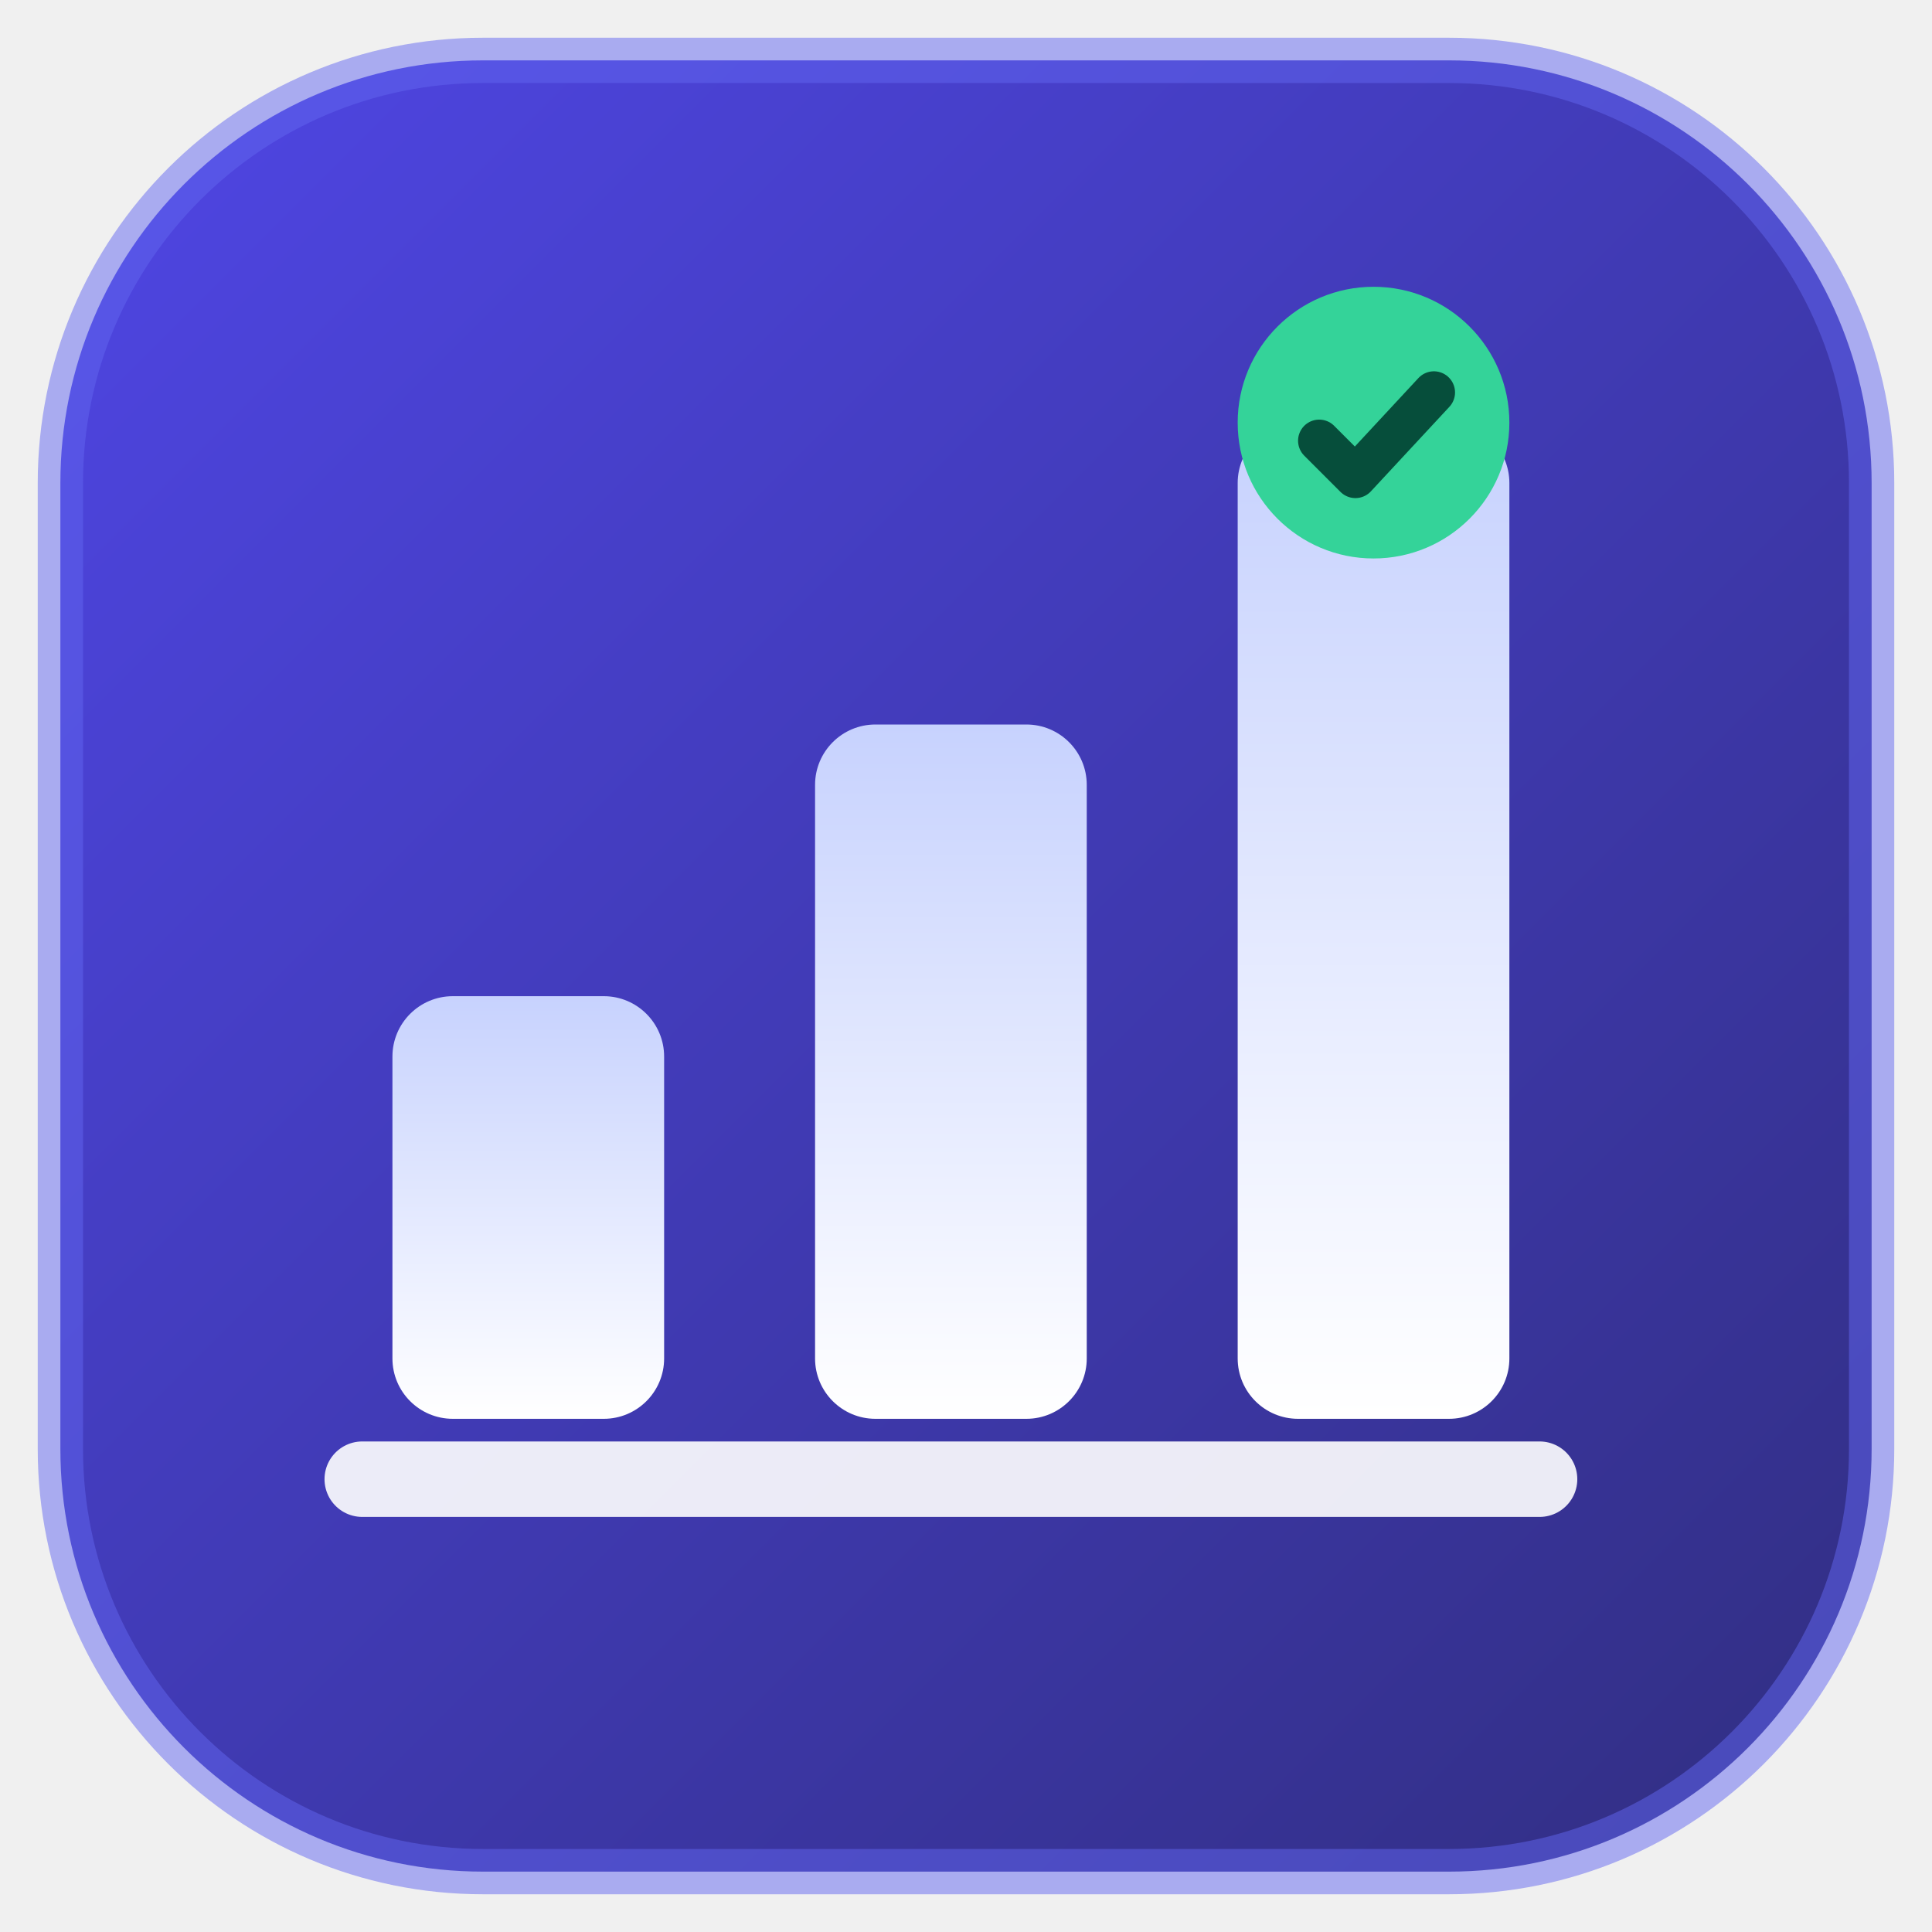
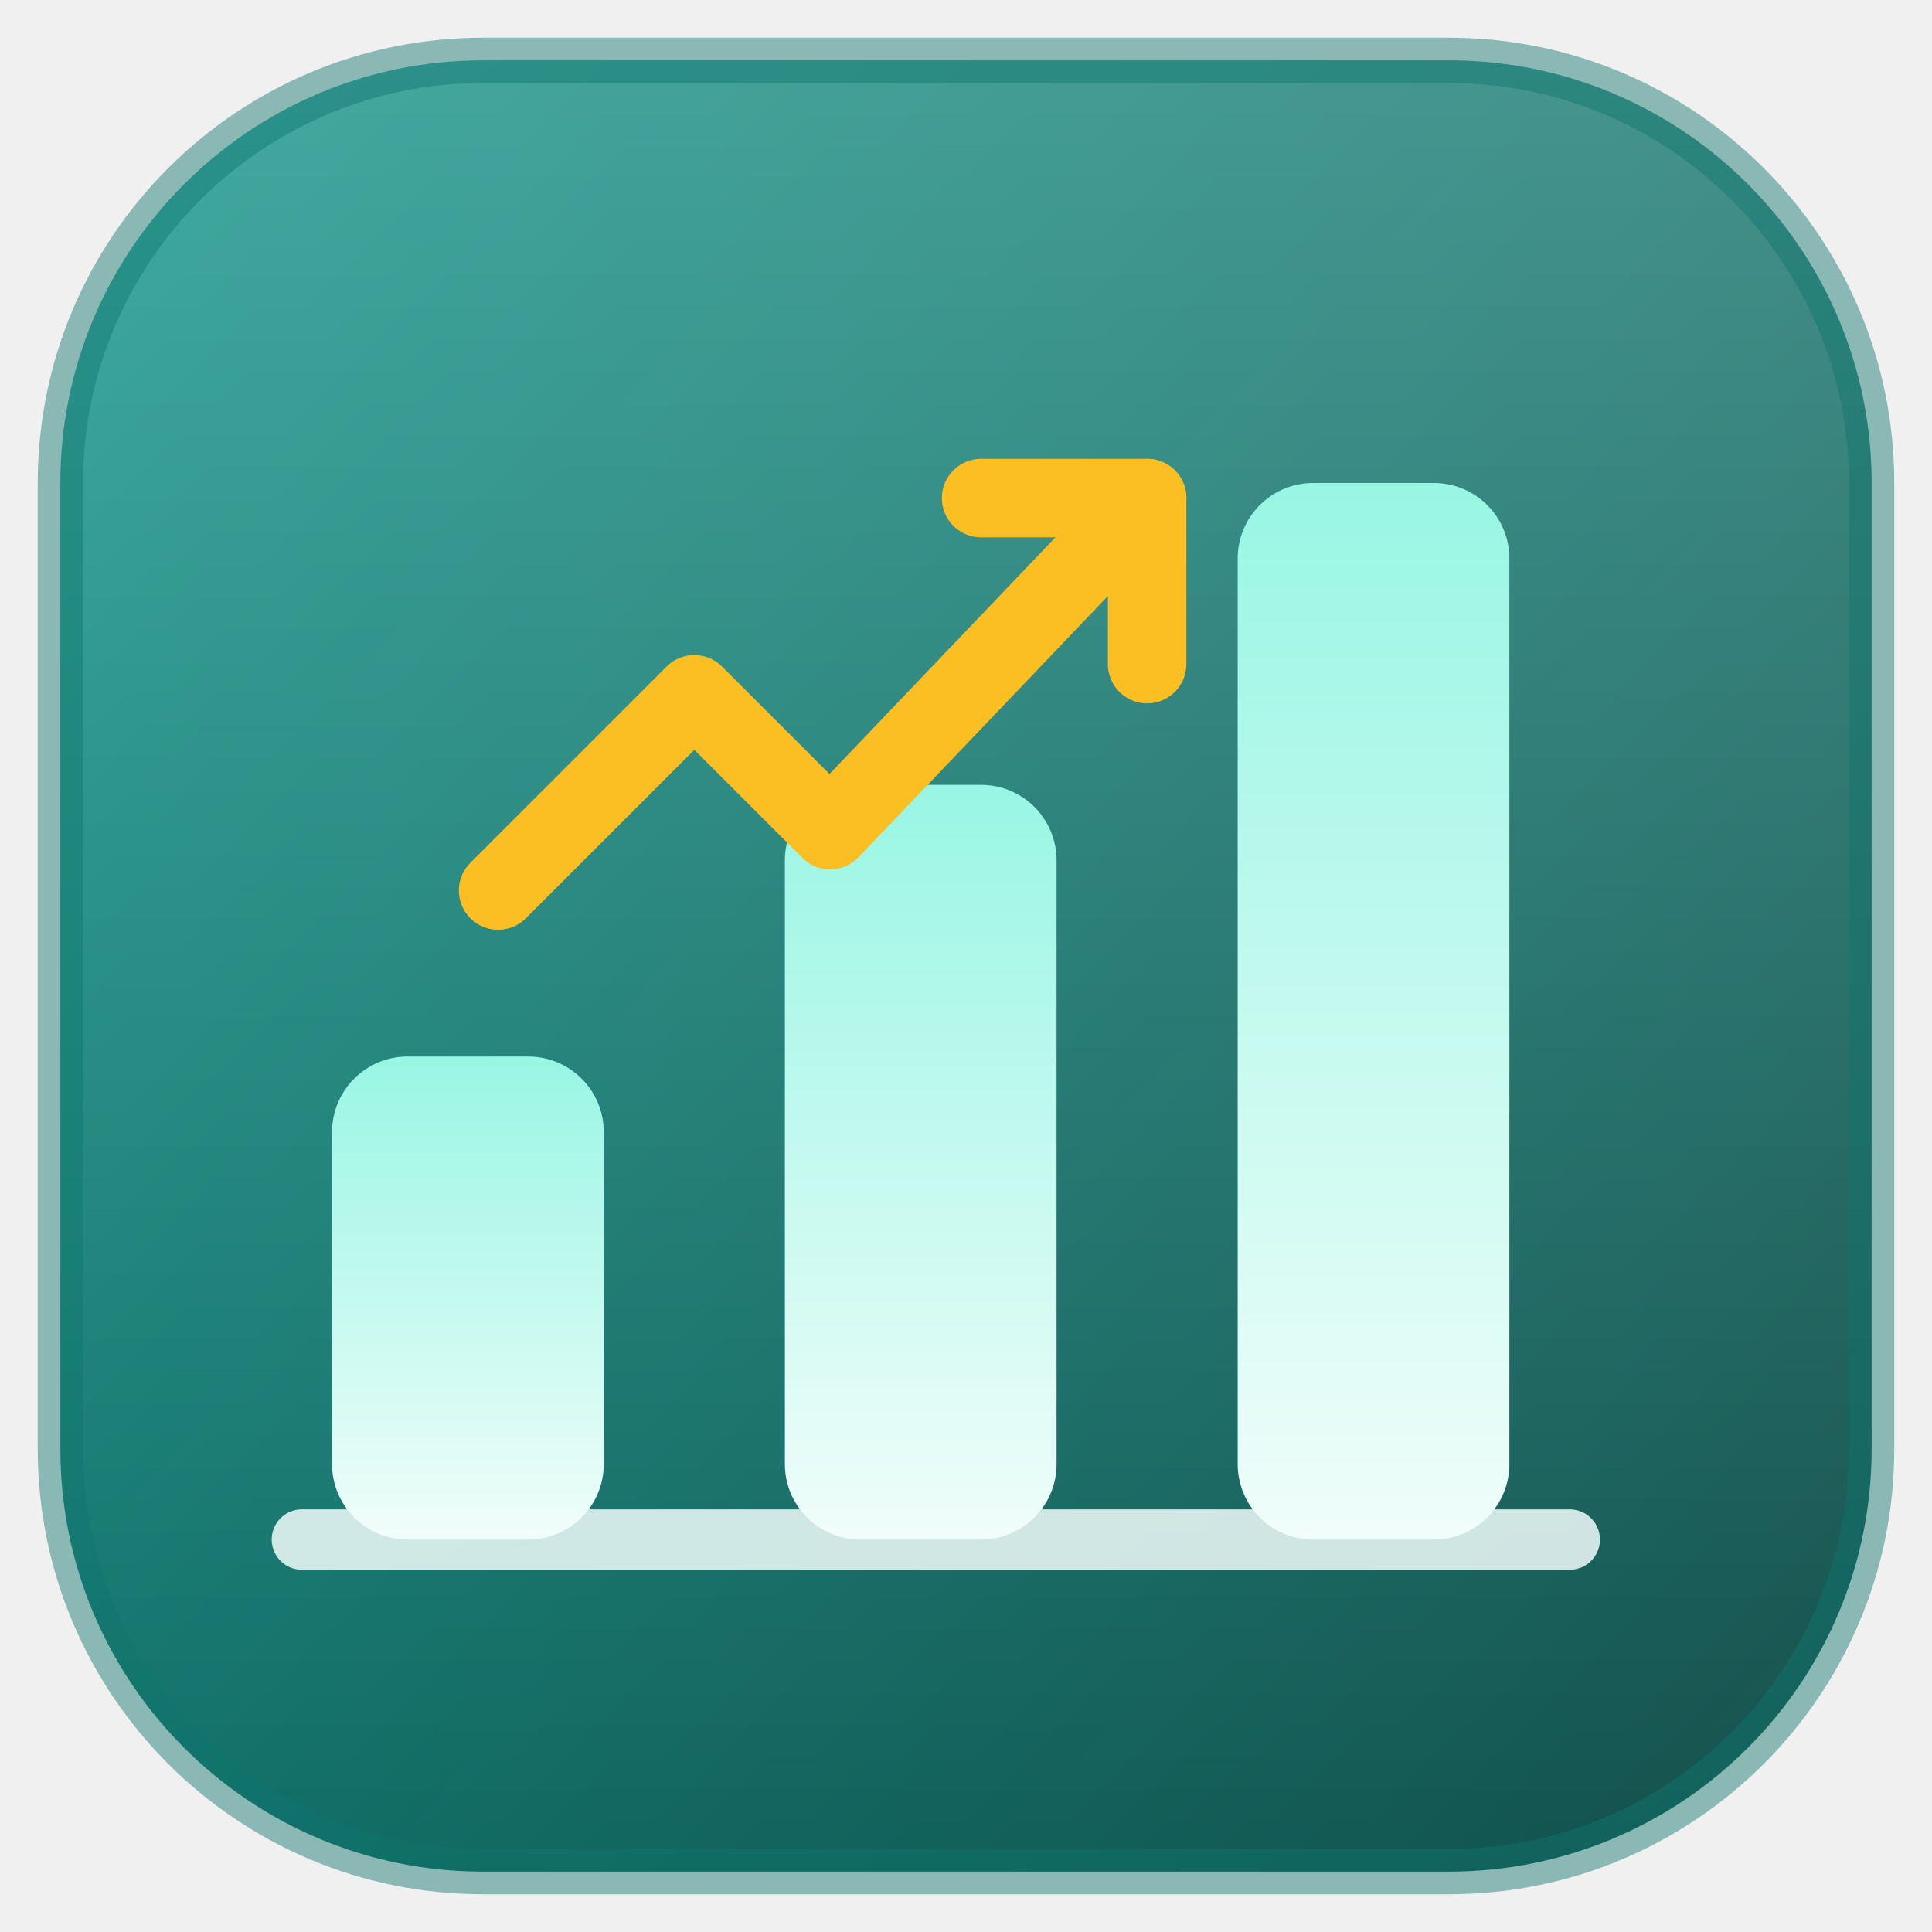
- <svg xmlns="http://www.w3.org/2000/svg" viewBox="0 0 64 64" width="64" height="64" role="img" aria-label="STMIET Accounting logo">
+ <svg xmlns="http://www.w3.org/2000/svg" viewBox="0 0 64 64" width="64" height="64" role="img" aria-label="Accounting System logo">
  <defs>
    <linearGradient id="bg" x1="0" y1="0" x2="1" y2="1">
-       <stop offset="0" stop-color="#4f46e5" />
-       <stop offset="1" stop-color="#312e81" />
+       <stop offset="0" stop-color="#0d9488" />
+       <stop offset="1" stop-color="#134e4a" />
    </linearGradient>
    <linearGradient id="bars" x1="0" y1="0" x2="0" y2="1">
-       <stop offset="0" stop-color="#c7d2fe" />
-       <stop offset="1" stop-color="#ffffff" />
+       <stop offset="0" stop-color="#99f6e4" />
+       <stop offset="1" stop-color="#f0fdfa" />
+     </linearGradient>
+     <linearGradient id="shine" x1="0" y1="0" x2="0" y2="1">
+       <stop offset="0" stop-color="#ffffff" stop-opacity="0.22" />
+       <stop offset="1" stop-color="#ffffff" stop-opacity="0" />
    </linearGradient>
  </defs>
  <rect x="2" y="2" width="60" height="60" rx="14" fill="url(#bg)" />
-   <rect x="2" y="2" width="60" height="60" rx="14" fill="none" stroke="#6366f1" stroke-opacity="0.5" stroke-width="1.5" />
+   <rect x="2" y="2" width="60" height="60" rx="14" fill="url(#shine)" />
+   <rect x="2" y="2" width="60" height="60" rx="14" fill="none" stroke="#0f766e" stroke-opacity="0.45" stroke-width="1.5" />
  <g fill="url(#bars)">
-     <rect x="13" y="33" width="9" height="14" rx="2" />
-     <rect x="27" y="24" width="9" height="23" rx="2" />
-     <rect x="41" y="14" width="9" height="33" rx="2" />
+     <rect x="11" y="35" width="9" height="16" rx="2.5" />
+     <rect x="26" y="26" width="9" height="25" rx="2.5" />
+     <rect x="41" y="16" width="9" height="35" rx="2.5" />
  </g>
-   <line x1="12" y1="49" x2="51" y2="49" stroke="#ffffff" stroke-opacity="0.9" stroke-width="2.5" stroke-linecap="round" />
-   <circle cx="45.5" cy="14" r="4.5" fill="#34d399" />
-   <path d="M43.7 14.6l1.2 1.2 2.6-2.8" fill="none" stroke="#064e3b" stroke-width="1.4" stroke-linecap="round" stroke-linejoin="round" />
+   <line x1="10" y1="51" x2="52" y2="51" stroke="#f0fdfa" stroke-opacity="0.85" stroke-width="2" stroke-linecap="round" />
+   <path d="M16.5 29.5l6.5-6.5 4.5 4.5 10.5-11" fill="none" stroke="#fbbf24" stroke-width="2.6" stroke-linecap="round" stroke-linejoin="round" />
+   <path d="M32.5 16.5H38l0 5.5" fill="none" stroke="#fbbf24" stroke-width="2.6" stroke-linecap="round" stroke-linejoin="round" />
</svg>
